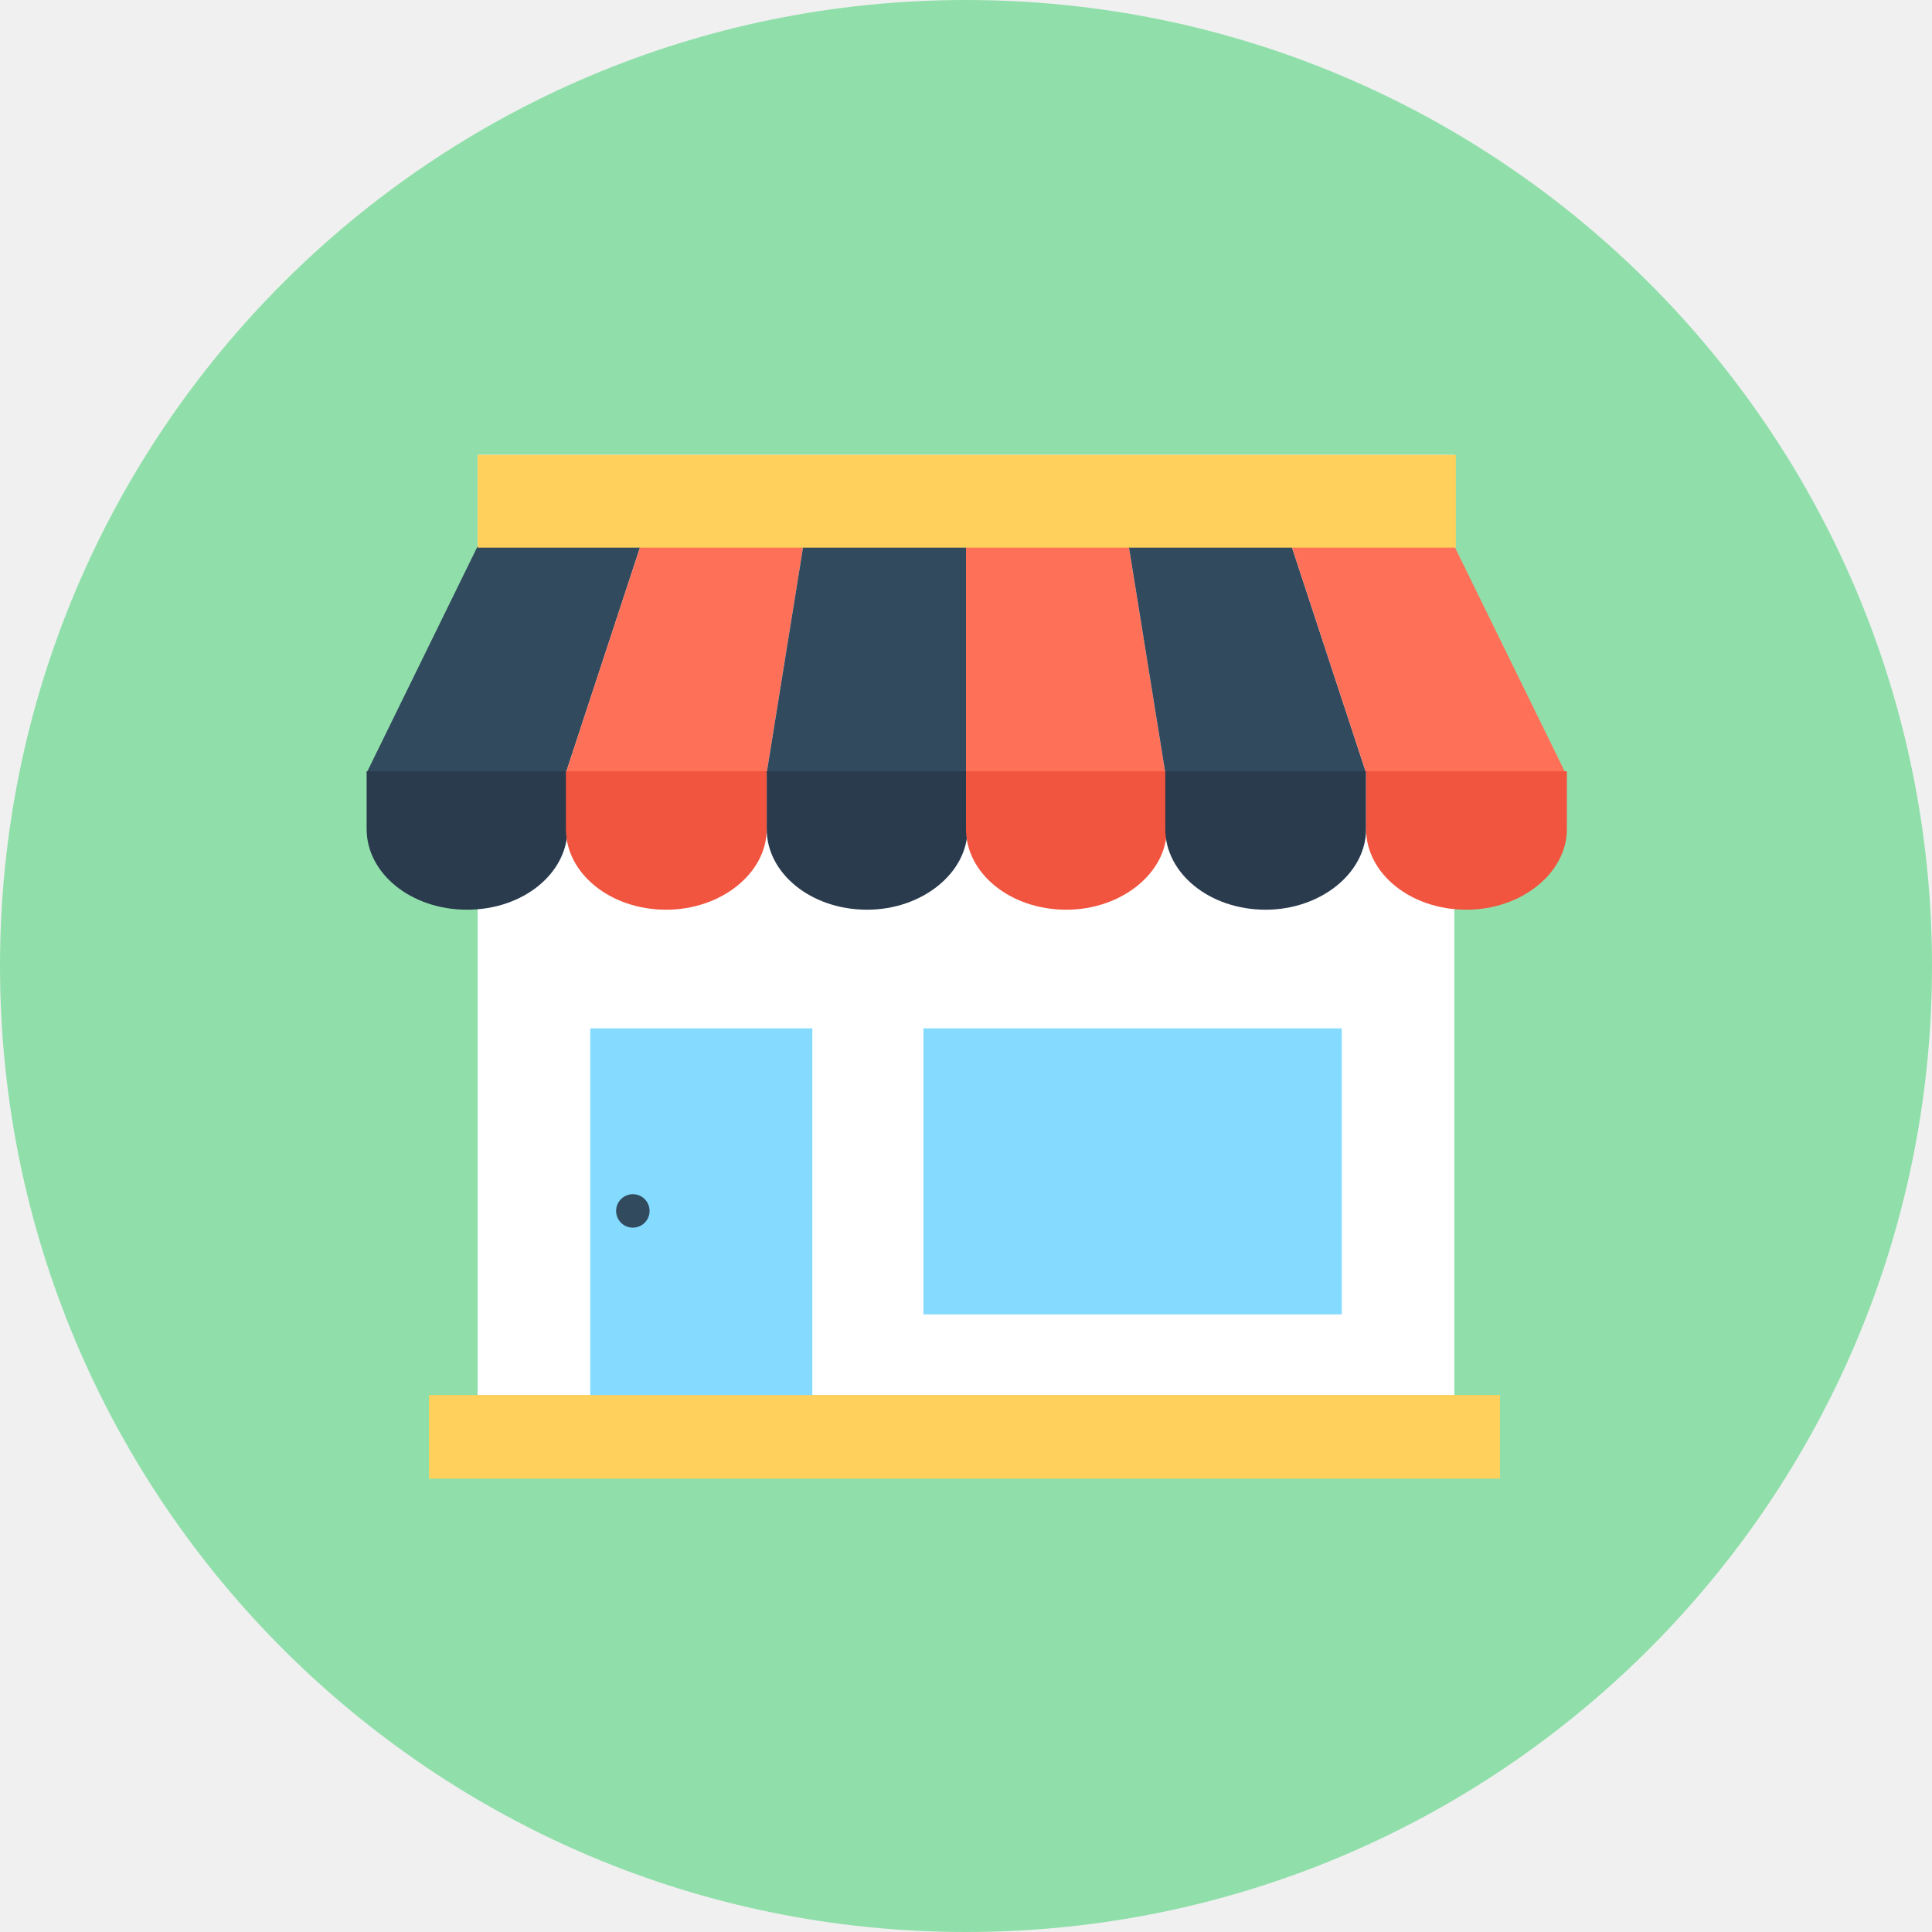
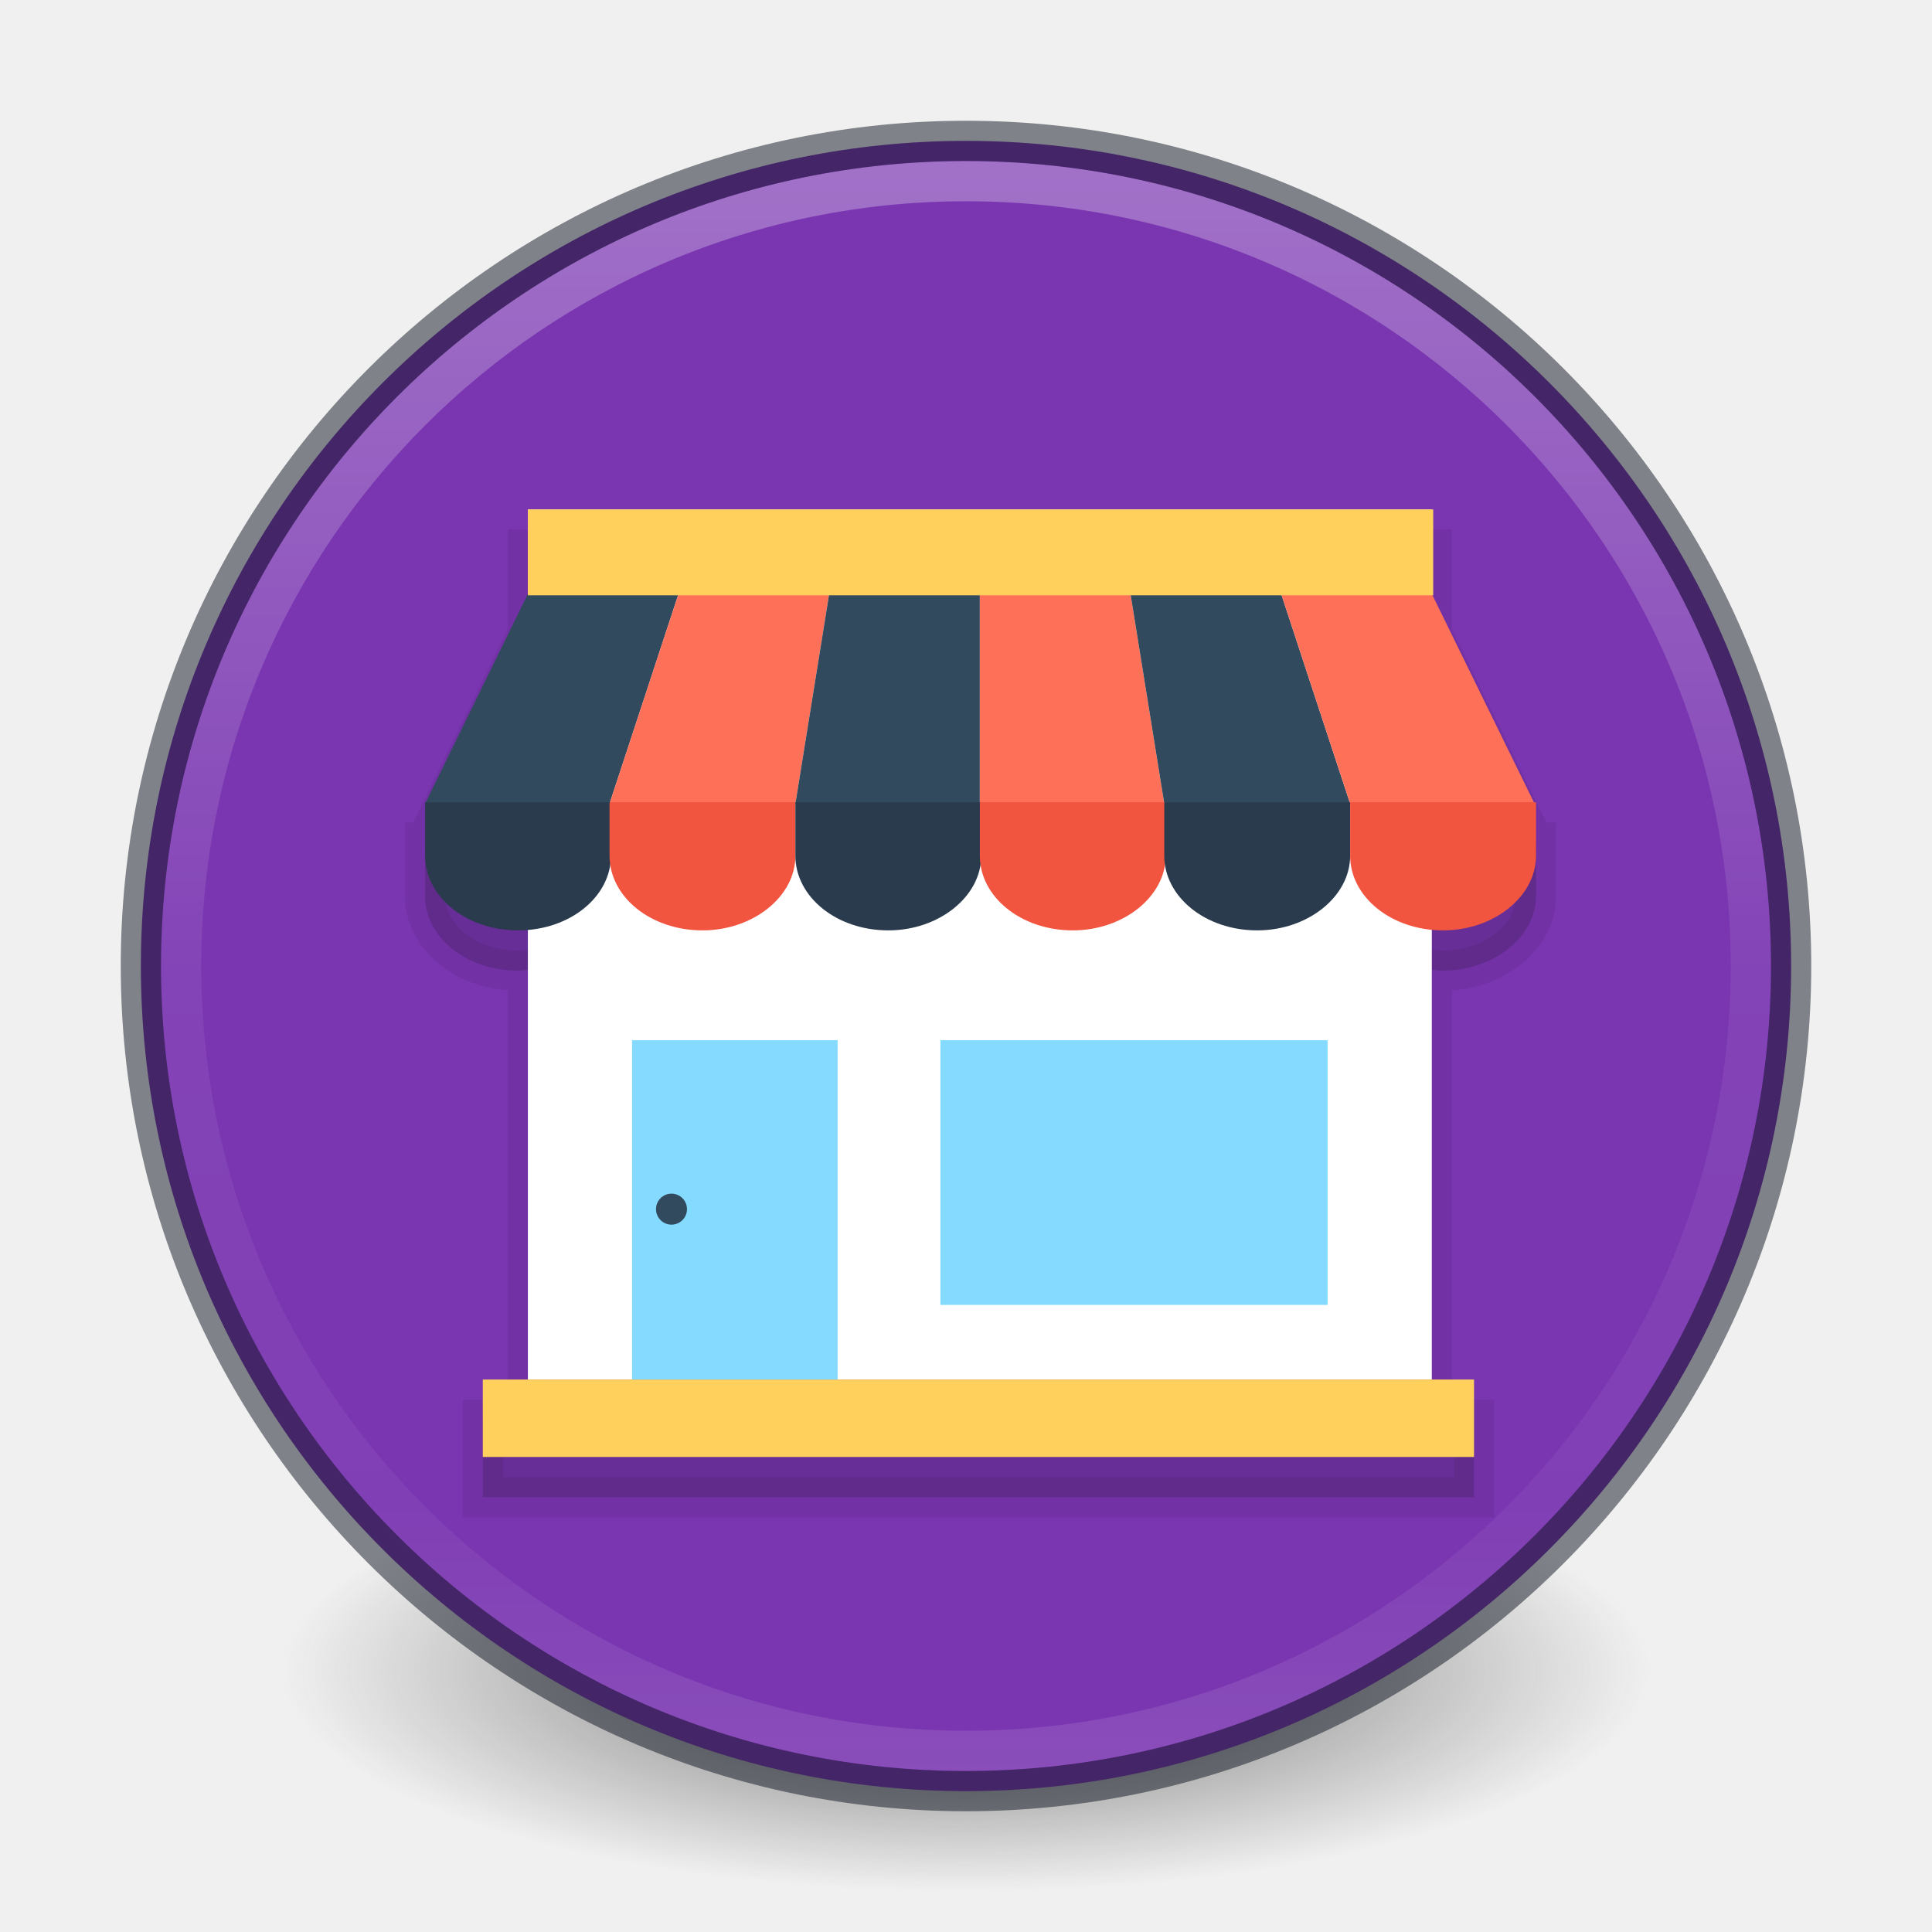
- <svg xmlns="http://www.w3.org/2000/svg" version="1.1" id="Layer_1" x="0px" y="0px" viewBox="0 0 508 508" style="enable-background:new 0 0 508 508;" xml:space="preserve">
-   <circle style="fill:#90DFAA;" cx="254" cy="254" r="254" />
-   <rect x="125.6" y="119.6" style="fill:#FFFFFF;" width="256.8" height="247.2" />
-   <polygon style="fill:#324A5E;" points="148.8,203.2 96.4,203.2 125.6,143.6 168.4,143.6 " />
-   <polygon style="fill:#FF7058;" points="201.6,203.2 148.8,203.2 168.4,143.6 211.2,143.6 " />
-   <polygon style="fill:#324A5E;" points="254,203.2 201.6,203.2 211.2,143.6 254,143.6 " />
-   <polygon style="fill:#FF7058;" points="306.4,203.2 254,203.2 254,143.6 296.8,143.6 " />
-   <polygon style="fill:#324A5E;" points="359.2,203.2 306.4,203.2 296.8,143.6 339.6,143.6 " />
-   <polygon style="fill:#FF7058;" points="411.6,203.2 359.2,203.2 339.6,143.6 382.4,143.6 " />
-   <path style="fill:#2B3B4E;" d="M96.4,203.2V218c0,11.6,11.6,21.2,26.4,21.2s26.4-9.6,26.4-21.2v-15.2H96.4V203.2z" />
-   <path style="fill:#F1543F;" d="M148.8,203.2V218c0,11.6,11.6,21.2,26.4,21.2c14.4,0,26.4-9.6,26.4-21.2v-15.2h-52.8V203.2z" />
-   <path style="fill:#2B3B4E;" d="M201.6,203.2V218c0,11.6,11.6,21.2,26.4,21.2c14.4,0,26.4-9.6,26.4-21.2v-15.2h-52.8V203.2z" />
-   <path style="fill:#F1543F;" d="M254,203.2V218c0,11.6,11.6,21.2,26.4,21.2c14.4,0,26.4-9.6,26.4-21.2v-15.2H254V203.2z" />
-   <path style="fill:#2B3B4E;" d="M306.4,203.2V218c0,11.6,11.6,21.2,26.4,21.2c14.4,0,26.4-9.6,26.4-21.2v-15.2h-52.8V203.2z" />
-   <path style="fill:#F1543F;" d="M359.2,203.2V218c0,11.6,11.6,21.2,26.4,21.2c14.4,0,26.4-9.6,26.4-21.2v-15.2h-52.8V203.2z" />
-   <rect x="112.8" y="366.8" style="fill:#FFD05B;" width="281.6" height="22" />
-   <g>
-     <rect x="155.2" y="270.4" style="fill:#84DBFF;" width="58.4" height="96.4" />
-     <rect x="242.8" y="270.4" style="fill:#84DBFF;" width="110" height="75.2" />
+ <svg xmlns="http://www.w3.org/2000/svg" xmlns:xlink="http://www.w3.org/1999/xlink" id="svg4031" height="48" width="48" version="1.1">
+   <defs id="defs4033">
+     <linearGradient id="linearGradient3820-7-2-1">
+       <stop offset="0" style="stop-color:#3d3d3d;stop-opacity:1" id="stop3822-2-6-3" />
+       <stop offset="0.5" style="stop-color:#686868;stop-opacity:0.498" id="stop3864-8-7-7" />
+       <stop offset="1" style="stop-color:#686868;stop-opacity:0" id="stop3824-1-2-5" />
+     </linearGradient>
+     <radialGradient gradientTransform="matrix(0.2708338,0,0,0.08762273,-2.855072,25.18723)" gradientUnits="userSpaceOnUse" xlink:href="#linearGradient3820-7-2-1" id="radialGradient3018" fy="186.171" fx="99.157" r="62.769" cy="186.171" cx="99.157" />
+     <linearGradient id="linearGradient4011-7">
+       <stop offset="0" style="stop-color:#ffffff;stop-opacity:1" id="stop4013-4" />
+       <stop offset="0.508" style="stop-color:#ffffff;stop-opacity:0.235" id="stop4015-61" />
+       <stop offset="0.835" style="stop-color:#ffffff;stop-opacity:0.157" id="stop4017-2" />
+       <stop offset="1" style="stop-color:#ffffff;stop-opacity:0.392" id="stop4019-2" />
+     </linearGradient>
+     <linearGradient id="linearGradient8838-4">
+       <stop offset="0" style="stop-color:#000000;stop-opacity:1" id="stop8840-4" />
+       <stop offset="1" style="stop-color:#000000;stop-opacity:0" id="stop8842-8" />
+     </linearGradient>
+     <linearGradient gradientTransform="matrix(0.5135135,0,0,0.5135135,-0.836132,22.97872)" gradientUnits="userSpaceOnUse" xlink:href="#linearGradient4011-7" id="linearGradient3741" y2="42.884" x2="71.204" y1="7.831" x1="71.204" />
+     <radialGradient gradientTransform="matrix(1.129412,0,0,0.2823525,-34.72941,43.69412)" gradientUnits="userSpaceOnUse" xlink:href="#linearGradient8838-4" id="radialGradient3748" fy="4.625" fx="62.625" r="10.625" cy="4.625" cx="62.625" />
+     <linearGradient id="linearGradient4632-92-3-0-8-1-6-6">
+       <stop offset="0" style="stop-color:#fafafa;stop-opacity:1" id="stop4634-68-8-0-2-9-1-1" />
+       <stop offset="1" style="stop-color:#e1e1e1;stop-opacity:1" id="stop4636-8-21-7-1-4-9-4" />
+     </linearGradient>
+     <radialGradient xlink:href="#linearGradient4632-92-3-0-8-1-6-6" id="radialGradient3398" gradientUnits="userSpaceOnUse" gradientTransform="matrix(0,1.218944,-1.289497,-3.3177771e-8,46.89601,18.35099)" cx="6.275" cy="8.45" fx="6.275" fy="8.45" r="20" />
+     <linearGradient xlink:href="#linearGradient3104-8-8-97-4-6-2-0-1-4-0-5-8-3-9-1" id="linearGradient4200-6" gradientUnits="userSpaceOnUse" gradientTransform="matrix(0.8074983,0,0,0.833744,113.0116,-2.35899)" x1="-95.838" y1="54.2" x2="-95.838" y2="5.176" />
+     <linearGradient id="linearGradient3104-8-8-97-4-6-2-0-1-4-0-5-8-3-9-1">
+       <stop offset="0" style="stop-color:#000000;stop-opacity:0.322" id="stop3106-5-4-3-5-0-1-61-9-2-7-3-3-2-6-9" />
+       <stop offset="1" style="stop-color:#000000;stop-opacity:0.278" id="stop3108-4-3-7-8-2-4-01-9-9-0-6-4-3-7-7" />
+     </linearGradient>
+     <linearGradient id="linearGradient2867-449-88-871-390-598-476-591-434-148-57-177-3-8-8">
+       <stop id="stop3750-8-9-0" style="stop-color:#95a3ab;stop-opacity:1" offset="0" />
+       <stop id="stop3752-3-2-2" style="stop-color:#667885;stop-opacity:1" offset="0.262" />
+       <stop id="stop3754-7-2-2" style="stop-color:#485a6c;stop-opacity:1" offset="0.705" />
+       <stop id="stop3756-9-3-05" style="stop-color:#273445;stop-opacity:1" offset="1" />
+     </linearGradient>
+     <linearGradient id="linearGradient4011-8">
+       <stop id="stop4013-9" style="stop-color:#ffffff;stop-opacity:1" offset="0" />
+       <stop id="stop4015-2" style="stop-color:#ffffff;stop-opacity:0.235" offset="0.508" />
+       <stop id="stop4017-28" style="stop-color:#ffffff;stop-opacity:0.157" offset="0.835" />
+       <stop id="stop4019-23" style="stop-color:#ffffff;stop-opacity:0.392" offset="1" />
+     </linearGradient>
+     <linearGradient y2="44.341" x2="71.204" y1="6.238" x1="71.204" gradientTransform="matrix(1.054054,0,0,1.054054,-51.611,-2.727901)" gradientUnits="userSpaceOnUse" id="linearGradient3540" xlink:href="#linearGradient4011-8" />
+     <radialGradient r="20" fy="8.45" fx="1.198" cy="8.45" cx="1.198" gradientTransform="matrix(0,5.000002,-5.289406,-1.3609237e-7,68.69436,-17.9895)" gradientUnits="userSpaceOnUse" id="radialGradient3543" xlink:href="#linearGradient2867-449-88-871-390-598-476-591-434-148-57-177-3-8-8" />
+   </defs>
+   <g id="g4182">
+     <path d="m 41,41.5 a 17,5.5 0 1 1 -34,0 17,5.5 0 1 1 34,0 z" id="path3818-0-5" style="fill:url(#radialGradient3018);fill-opacity:1;stroke:none" />
+     <path d="M 24,3.5 C 12.689,3.5 3.5,12.689 3.5,24 3.5,35.311 12.689,44.5 24,44.5 35.311,44.5 44.5,35.311 44.5,24 44.5,12.689 35.311,3.5 24,3.5 z" id="path2555" style="color:#000000;fill:#7a36b1;fill-opacity:1;fill-rule:nonzero;stroke:none;stroke-width:1;marker:none;visibility:visible;display:inline;overflow:visible;enable-background:accumulate" />
+     <path id="path4276" d="m 13.115,13.656 0,2.098 -2.537,5.178 -0.018,0 0,0.035 0,1.295 c 0,1.014 1.014,1.854 2.309,1.854 0.085,0 0.164,-0.013 0.246,-0.02 l 0,11.178 -1.119,0 0,1.924 24.625,0 0,-1.924 -1.049,0 0,-11.18 c 0.093,0.009 0.183,0.021 0.279,0.021 1.259,0 2.311,-0.839 2.311,-1.854 l 0,-1.33 -0.053,0 -2.537,-5.178 0,-2.098 -22.457,0 z" style="fill:none;fill-opacity:1;stroke:#000000;opacity:0.07;stroke-opacity:1" />
+     <path style="fill:#000000;fill-opacity:1;stroke:none;opacity:0.15" d="m 13.115,13.656 0,2.098 -2.537,5.178 -0.018,0 0,0.035 0,1.295 c 0,1.014 1.014,1.854 2.309,1.854 0.085,0 0.164,-0.013 0.246,-0.02 l 0,11.178 -1.119,0 0,1.924 24.625,0 0,-1.924 -1.049,0 0,-11.18 c 0.093,0.009 0.183,0.021 0.279,0.021 1.259,0 2.311,-0.839 2.311,-1.854 l 0,-1.33 -0.053,0 -2.537,-5.178 0,-2.098 -22.457,0 z" id="rect4233" />
+     <path d="m 43.5,23.999 c 0,10.77 -8.731,19.501 -19.5,19.501 C 13.231,43.5 4.5,34.769 4.5,23.999 4.5,13.23 13.231,4.5 24,4.5 34.769,4.5 43.5,13.23 43.5,23.999 l 0,0 z" id="path8655-4" style="opacity:0.3;color:#000000;fill:none;stroke:url(#linearGradient3540);stroke-width:1;stroke-linecap:round;stroke-linejoin:round;stroke-miterlimit:4;stroke-opacity:1;stroke-dasharray:none;stroke-dashoffset:0;marker:none;visibility:visible;display:inline;overflow:visible;enable-background:accumulate" />
+     <path d="M 24,3.5 C 12.689,3.5 3.5,12.689 3.5,24 3.5,35.311 12.689,44.5 24,44.5 35.311,44.5 44.5,35.311 44.5,24 44.5,12.689 35.311,3.5 24,3.5 z" id="path2555-6-0" style="opacity:0.5;color:#000000;fill:#000000;fill-opacity:0;fill-rule:nonzero;stroke:#0e141f;stroke-width:1;stroke-linecap:round;stroke-linejoin:round;stroke-miterlimit:4;stroke-opacity:1;stroke-dasharray:none;stroke-dashoffset:0;marker:none;visibility:visible;display:inline;overflow:visible;enable-background:accumulate" />
+     <g id="g4288" transform="matrix(0.0831134,0,0,0.0831134,3.264195,3.423837)" style="fill:#000000;fill-opacity:1;opacity:1;stroke:none" />
+     <rect x="13.115" y="12.656" style="fill:#ffffff" width="22.458" height="21.618" id="rect5" />
+     <polygon transform="matrix(0.08745243,0,0,0.08745243,2.130756,2.196614)" style="fill:#324a5e" points="148.8,203.2 96.4,203.2 125.6,143.6 168.4,143.6 " id="polygon7" />
+     <polygon transform="matrix(0.08745243,0,0,0.08745243,2.130756,2.196614)" style="fill:#ff7058" points="201.6,203.2 148.8,203.2 168.4,143.6 211.2,143.6 " id="polygon9" />
+     <polygon transform="matrix(0.08745243,0,0,0.08745243,2.130756,2.196614)" style="fill:#324a5e" points="254,203.2 201.6,203.2 211.2,143.6 254,143.6 " id="polygon11" />
+     <polygon transform="matrix(0.08745243,0,0,0.08745243,2.130756,2.196614)" style="fill:#ff7058" points="306.4,203.2 254,203.2 254,143.6 296.8,143.6 " id="polygon13" />
+     <polygon transform="matrix(0.08745243,0,0,0.08745243,2.130756,2.196614)" style="fill:#324a5e" points="359.2,203.2 306.4,203.2 296.8,143.6 339.6,143.6 " id="polygon15" />
+     <polygon transform="matrix(0.08745243,0,0,0.08745243,2.130756,2.196614)" style="fill:#ff7058" points="411.6,203.2 359.2,203.2 339.6,143.6 382.4,143.6 " id="polygon17" />
+     <path style="fill:#2b3b4e" d="m 10.561,19.967 0,1.294 c 0,1.014 1.014,1.854 2.309,1.854 1.294,0 2.309,-0.84 2.309,-1.854 l 0,-1.329 -4.617,0 0,0.035 z" id="path19" />
+     <path style="fill:#f1543f" d="m 15.144,19.967 0,1.294 c 0,1.014 1.014,1.854 2.309,1.854 1.259,0 2.309,-0.84 2.309,-1.854 l 0,-1.329 -4.617,0 0,0.035 z" id="path21" />
+     <path style="fill:#2b3b4e" d="m 19.761,19.967 0,1.294 c 0,1.014 1.014,1.854 2.309,1.854 1.259,0 2.309,-0.84 2.309,-1.854 l 0,-1.329 -4.617,0 0,0.035 z" id="path23" />
+     <path style="fill:#f1543f" d="m 24.344,19.967 0,1.294 c 0,1.014 1.014,1.854 2.309,1.854 1.259,0 2.309,-0.84 2.309,-1.854 l 0,-1.329 -4.617,0 0,0.035 z" id="path25" />
+     <path style="fill:#2b3b4e" d="m 28.926,19.967 0,1.294 c 0,1.014 1.014,1.854 2.309,1.854 1.259,0 2.309,-0.84 2.309,-1.854 l 0,-1.329 -4.617,0 0,0.035 z" id="path27" />
+     <path style="fill:#f1543f" d="m 33.544,19.967 0,1.294 c 0,1.014 1.014,1.854 2.309,1.854 1.259,0 2.309,-0.84 2.309,-1.854 l 0,-1.329 -4.617,0 0,0.035 z" id="path29" />
+     <rect x="11.995" y="34.274" style="fill:#ffd05b" width="24.627" height="1.924" id="rect31" />
+     <g transform="matrix(0.08745243,0,0,0.08745243,2.130756,2.196614)" id="g33">
+       <rect x="155.2" y="270.4" style="fill:#84dbff" width="58.4" height="96.4" id="rect35" />
+       <rect x="242.8" y="270.4" style="fill:#84dbff" width="110" height="75.2" id="rect37" />
+     </g>
+     <circle style="fill:#324a5e" cx="16.683" cy="30.041" r="0.385" id="circle39" />
+     <rect x="13.115" y="12.656" style="fill:#ffd05b" width="22.493" height="2.134" id="rect41" />
  </g>
-   <circle style="fill:#324A5E;" cx="166.4" cy="318.4" r="4.4" />
-   <rect x="125.6" y="119.6" style="fill:#FFD05B;" width="257.2" height="24.4" />
-   <g>
- </g>
-   <g>
- </g>
-   <g>
- </g>
-   <g>
- </g>
-   <g>
- </g>
-   <g>
- </g>
-   <g>
- </g>
-   <g>
- </g>
-   <g>
- </g>
-   <g>
- </g>
-   <g>
- </g>
-   <g>
- </g>
-   <g>
- </g>
-   <g>
- </g>
-   <g>
- </g>
</svg>
